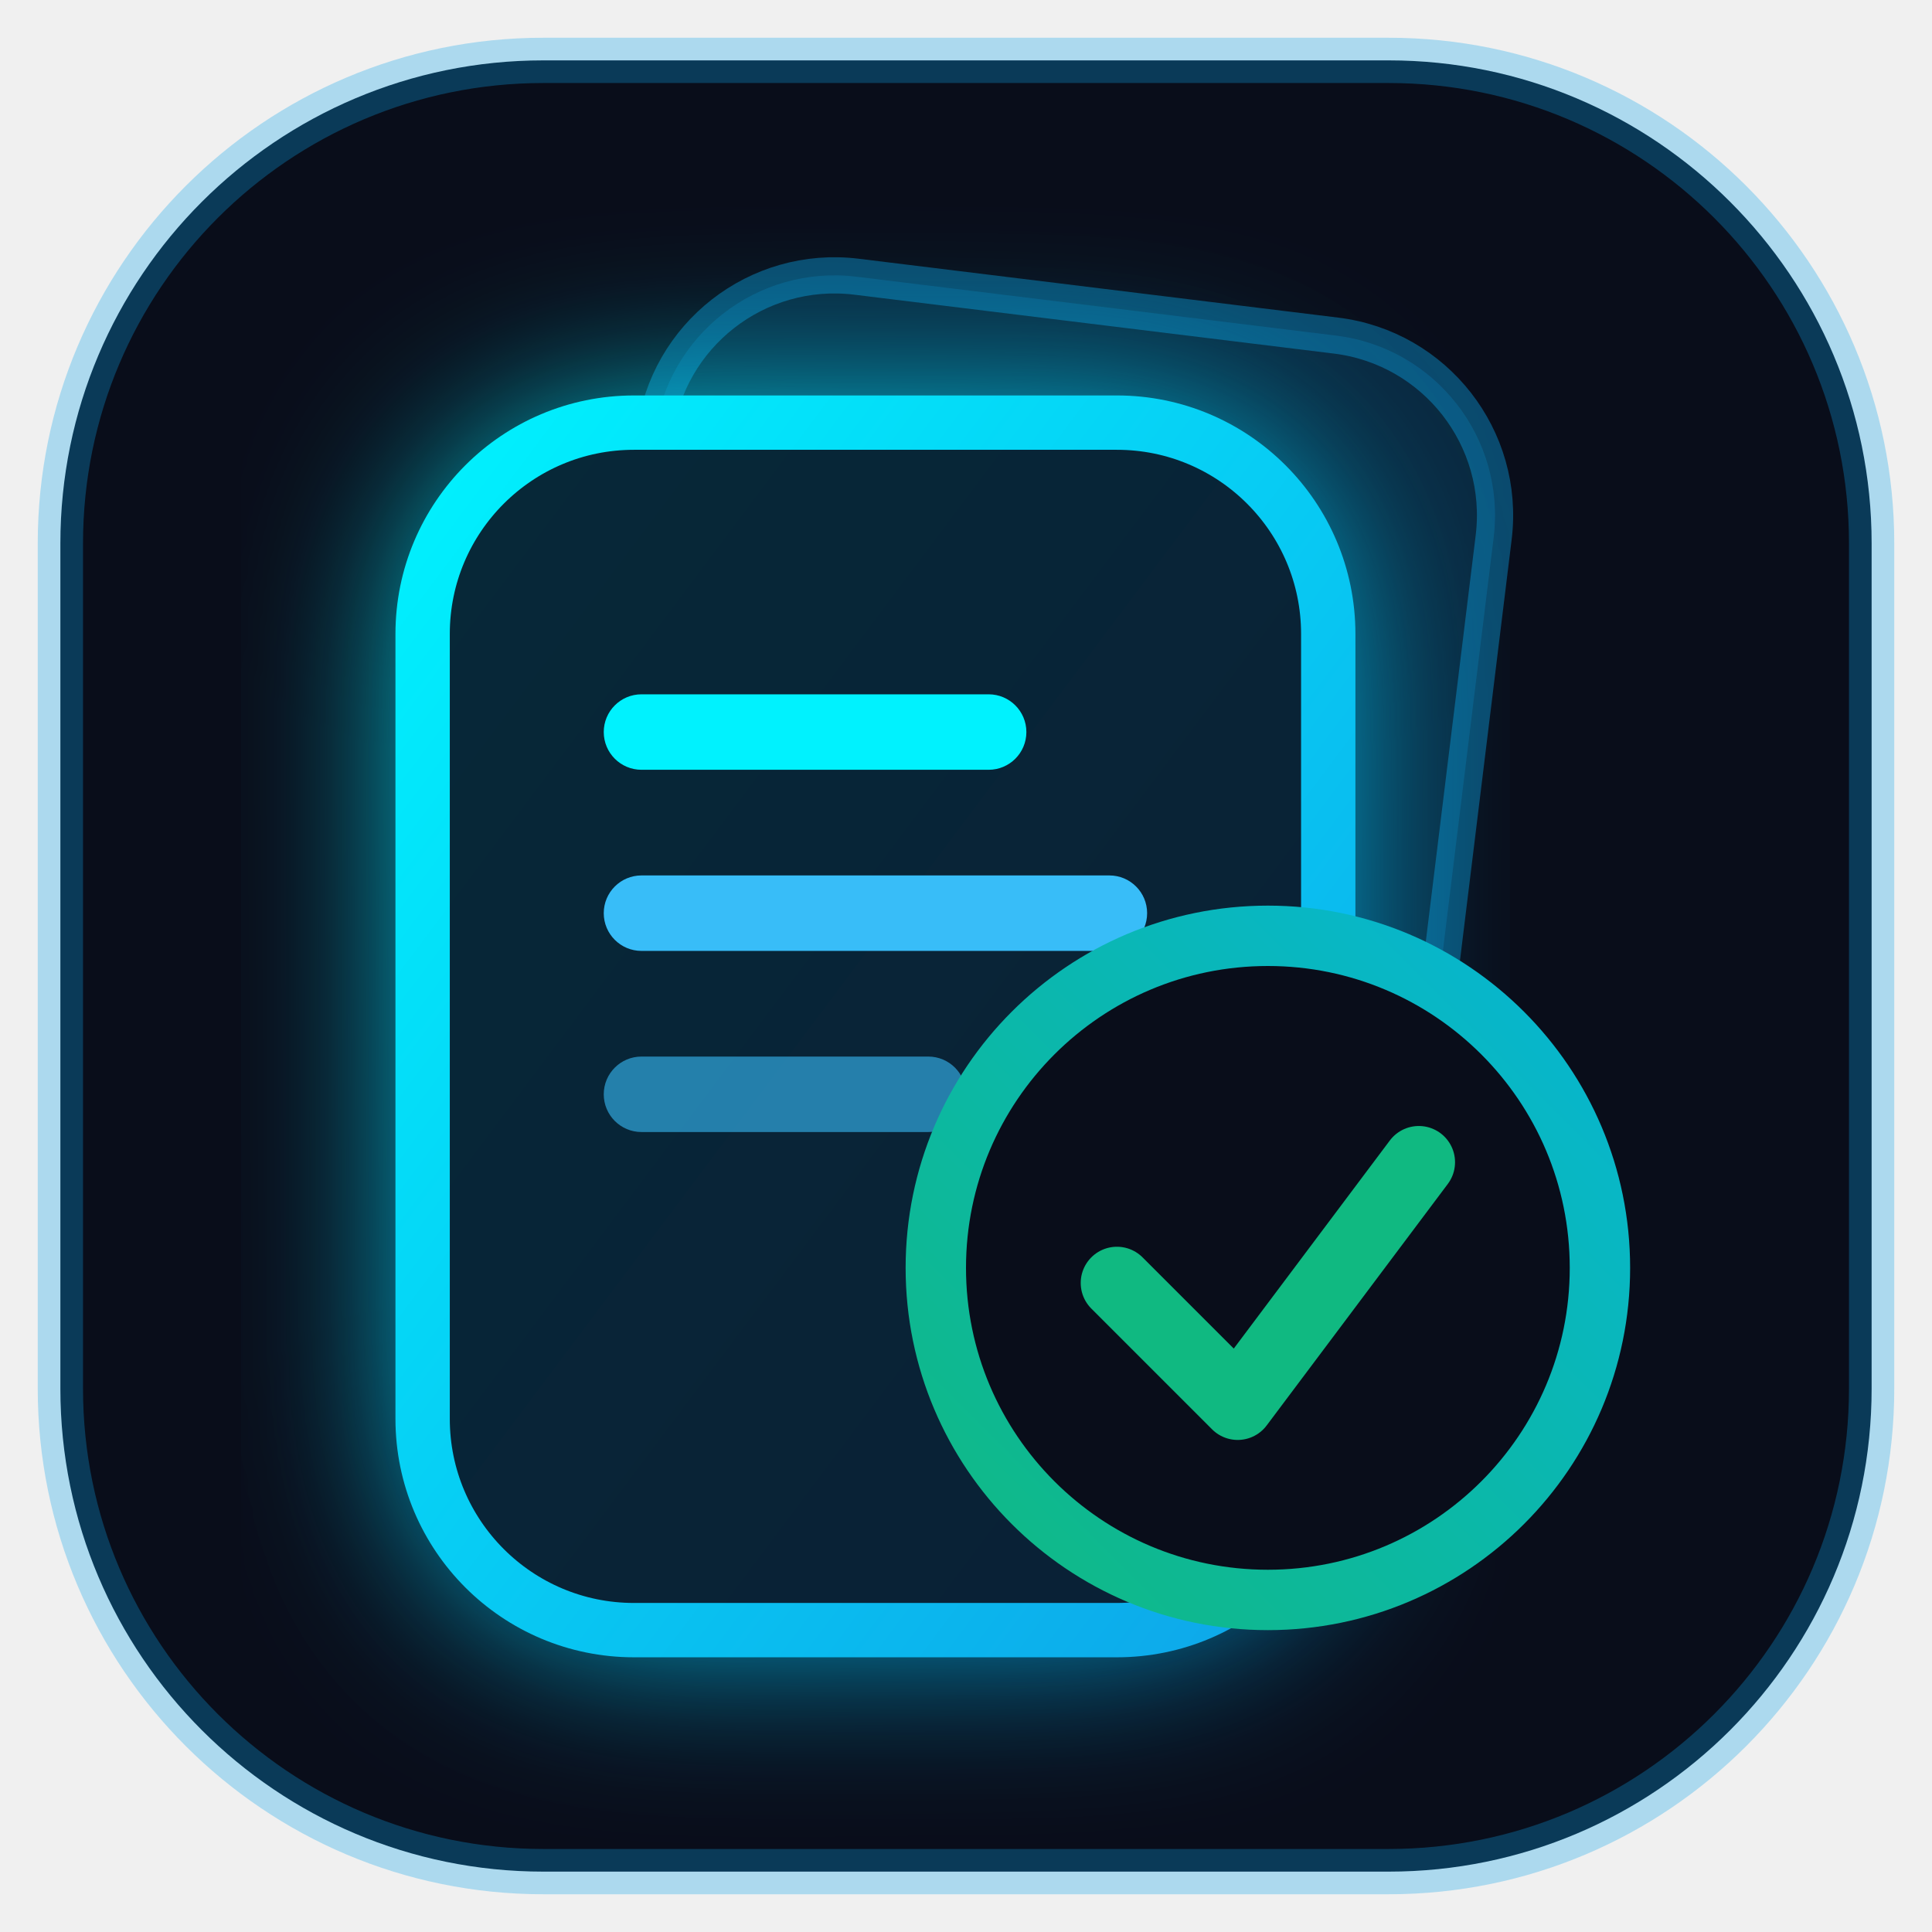
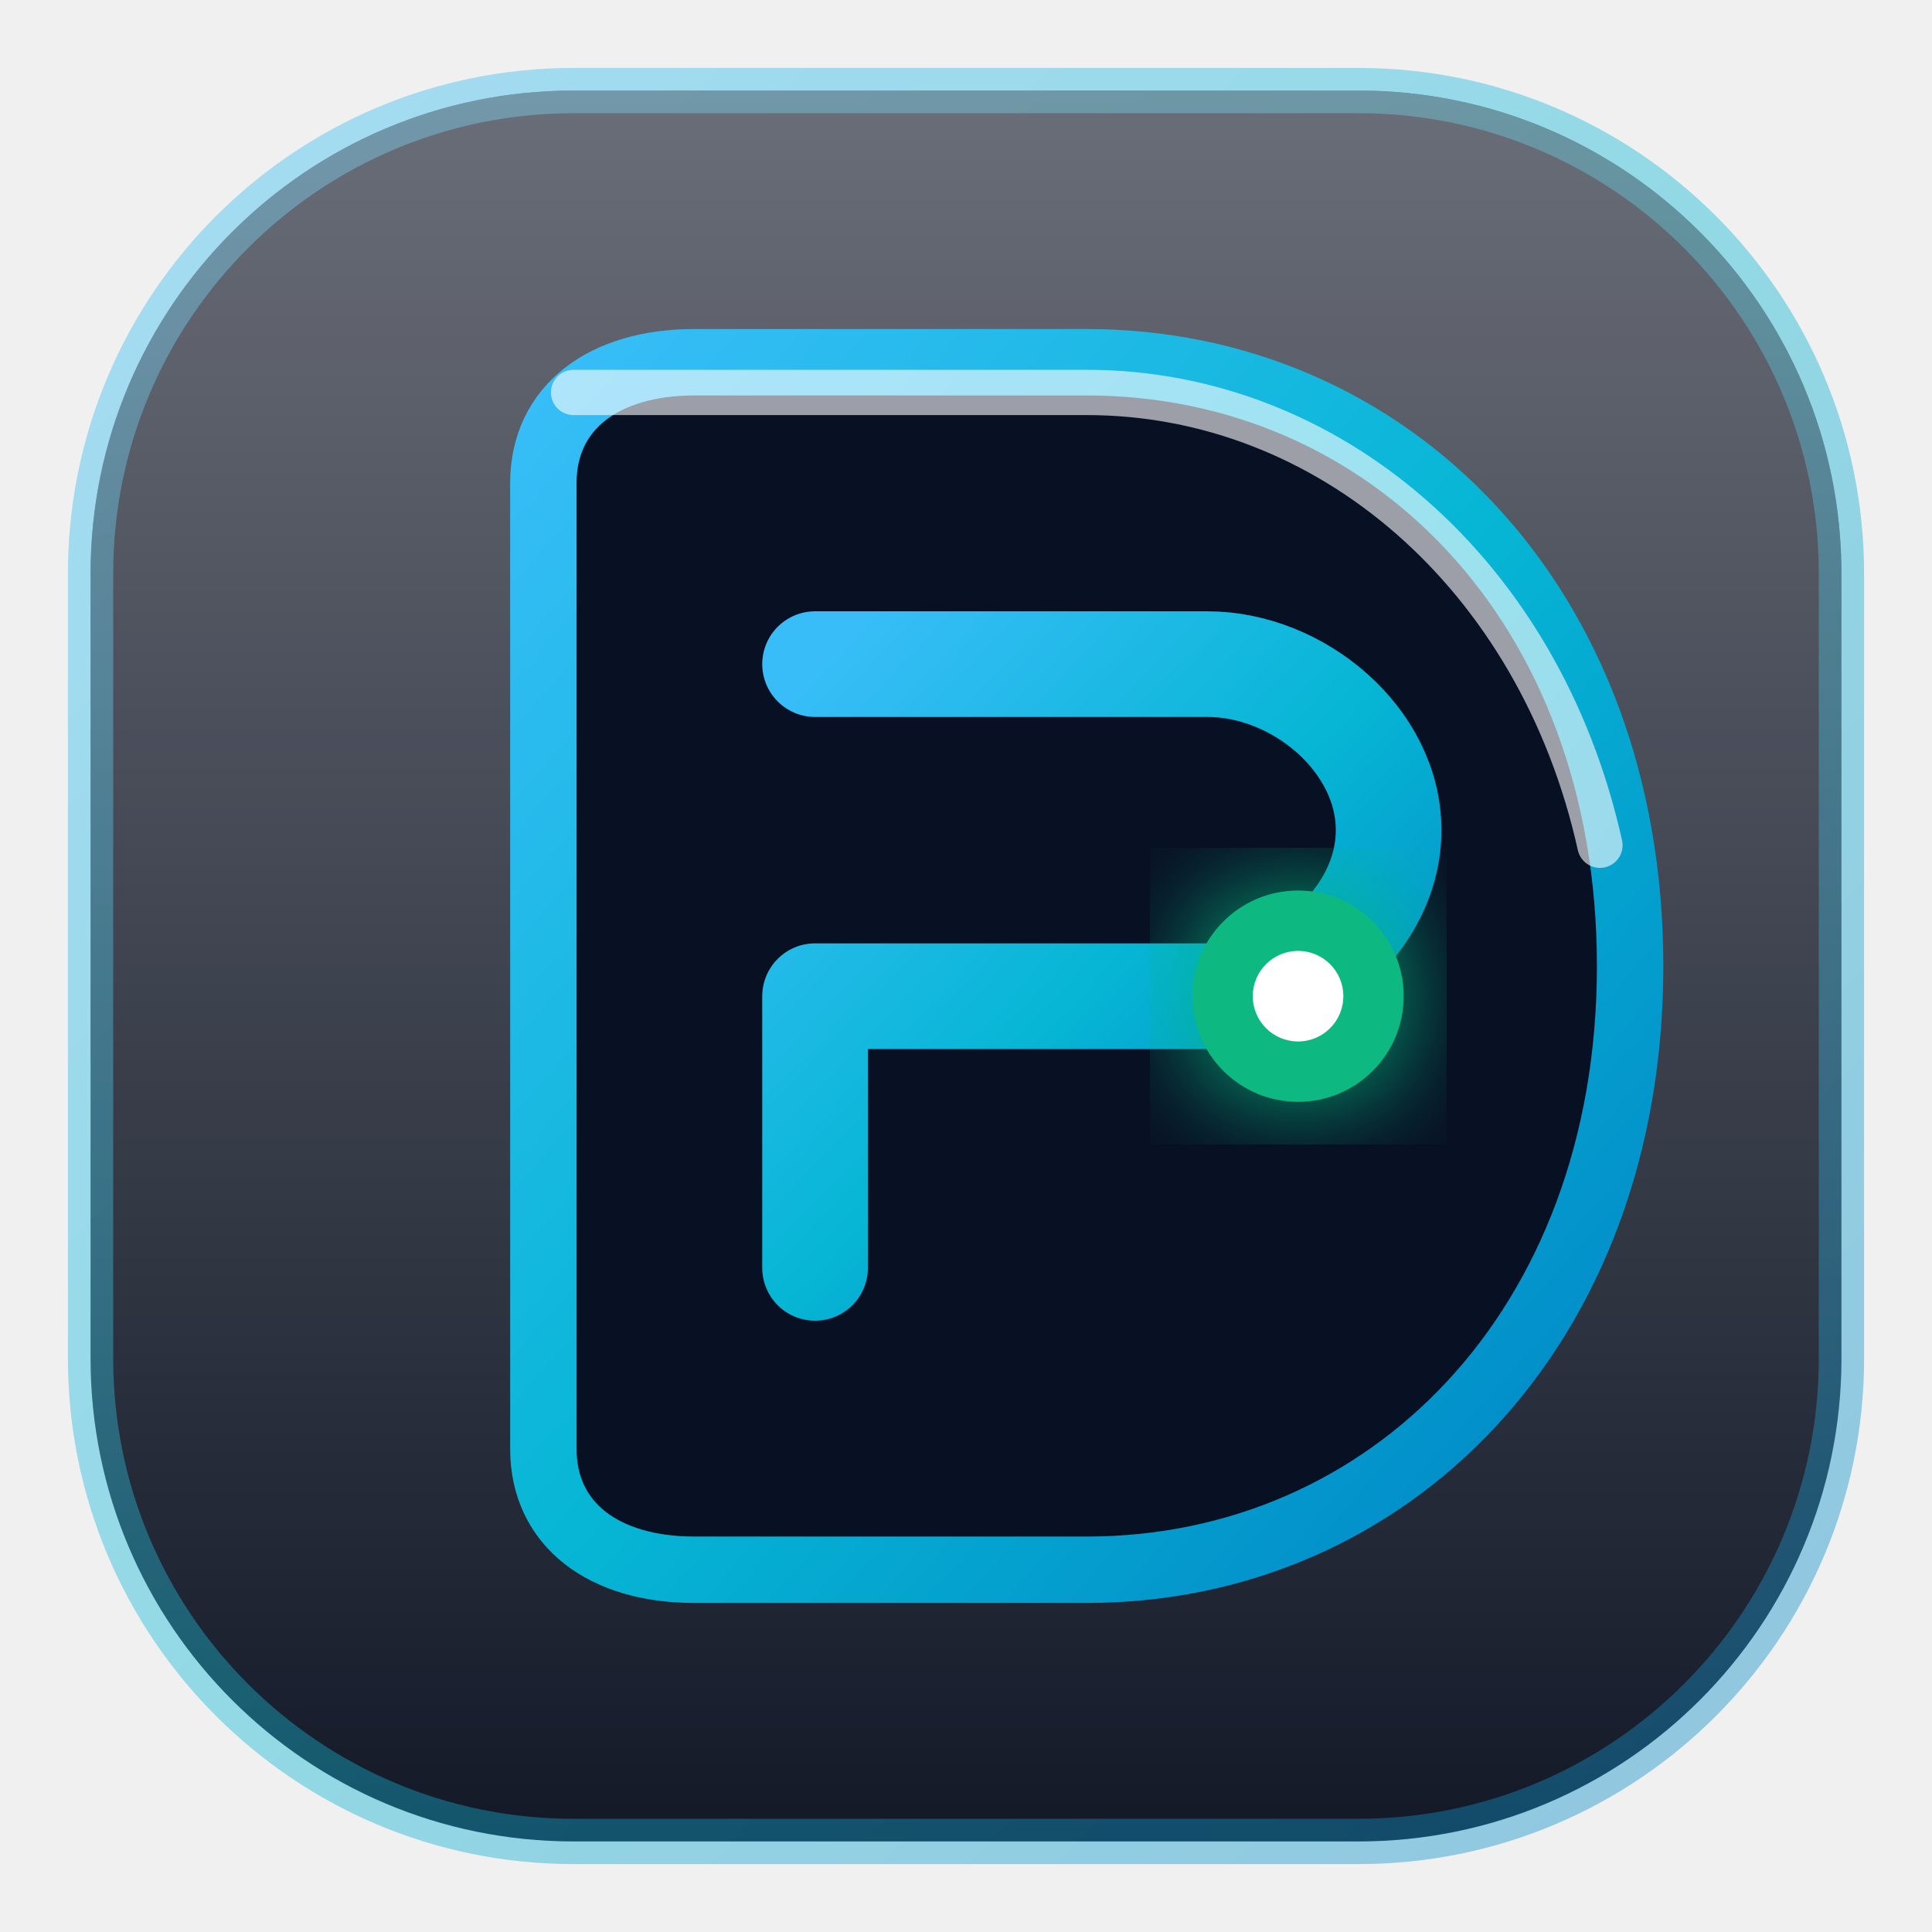
<svg xmlns="http://www.w3.org/2000/svg" viewBox="0 0 64 64" fill="none">
  <defs>
-     <linearGradient id="df-grad-primary" x1="0%" y1="0%" x2="100%" y2="100%">
-       <stop offset="0%" stop-color="#00f2fe" />
-       <stop offset="100%" stop-color="#0ea5e9" />
+     <linearGradient id="fav-primary" x1="0%" y1="0%" x2="100%" y2="100%">
+       <stop offset="0%" stop-color="#38bdf8" />
+       <stop offset="50%" stop-color="#06b6d4" />
+       <stop offset="100%" stop-color="#0284c7" />
    </linearGradient>
-     <linearGradient id="df-grad-accent" x1="0%" y1="100%" x2="100%" y2="0%">
+     <linearGradient id="fav-mint" x1="0%" y1="100%" x2="100%" y2="0%">
      <stop offset="0%" stop-color="#10b981" />
      <stop offset="100%" stop-color="#06b6d4" />
    </linearGradient>
-     <filter id="glow" x="-20%" y="-20%" width="140%" height="140%">
-       <feGaussianBlur stdDeviation="3" result="blur" />
+     <linearGradient id="fav-glass" x1="0%" y1="0%" x2="0%" y2="100%">
+       <stop offset="0%" stop-color="#ffffff" stop-opacity="0.4" />
+       <stop offset="100%" stop-color="#ffffff" stop-opacity="0.05" />
+     </linearGradient>
+     <filter id="fav-glow" x="-20%" y="-20%" width="140%" height="140%">
+       <feGaussianBlur stdDeviation="2" result="blur" />
      <feComposite in="SourceGraphic" in2="blur" operator="over" />
    </filter>
  </defs>
-   <rect x="2" y="2" width="60" height="60" rx="16" fill="#090d1a" stroke="#0ea5e9" stroke-opacity="0.3" stroke-width="1.5" />
-   <rect x="20" y="10" width="28" height="38" rx="6" fill="#0ea5e9" fill-opacity="0.18" stroke="#0ea5e9" stroke-opacity="0.4" stroke-width="1.2" transform="rotate(7, 34, 29)" />
-   <rect x="14" y="14" width="30" height="40" rx="7" fill="url(#df-grad-primary)" filter="url(#glow)" />
-   <rect x="14" y="14" width="30" height="40" rx="7" fill="#080e1e" fill-opacity="0.88" />
-   <rect x="14" y="14" width="30" height="40" rx="7" stroke="url(#df-grad-primary)" stroke-width="1.8" />
-   <rect x="20" y="23" width="14" height="2.5" rx="1.25" fill="#00f2fe" />
-   <rect x="20" y="29" width="18" height="2.5" rx="1.25" fill="#38bdf8" />
-   <rect x="20" y="35" width="12" height="2.5" rx="1.25" fill="#38bdf8" fill-opacity="0.6" />
-   <circle cx="42" cy="42" r="11" fill="#090d1a" stroke="url(#df-grad-accent)" stroke-width="2" />
-   <path d="M37 42.5L41 46.5L47 38.5" stroke="#10b981" stroke-width="2.4" stroke-linecap="round" stroke-linejoin="round" />
+   <rect x="3" y="3" width="58" height="58" rx="16" fill="#070d1d" stroke="url(#fav-primary)" stroke-opacity="0.4" stroke-width="1.5" />
+   <rect x="3" y="3" width="58" height="58" rx="16" fill="url(#fav-glass)" />
+   <path d="M 18 16        C 18 13.5, 20 12, 23 12        L 36 12        C 46 12, 54 20, 54 32        C 54 44, 46 52, 36 52        L 23 52        C 20 52, 18 50.5, 18 48        Z" fill="#081024" stroke="url(#fav-primary)" stroke-width="2.2" />
+   <path d="M 19 13 L 36 13 C 44 13, 51 19, 53 28" stroke="#ffffff" stroke-opacity="0.6" stroke-width="1.5" stroke-linecap="round" />
+   <path d="M 27 22 L 40 22 C 43 22, 46 24.5, 46 27.5 C 46 30.5, 43 33, 40 33 L 27 33 L 27 42" stroke="url(#fav-primary)" stroke-width="3.5" stroke-linecap="round" stroke-linejoin="round" />
+   <circle cx="43" cy="33" r="3.5" fill="#10b981" filter="url(#fav-glow)" />
+   <circle cx="43" cy="33" r="1.5" fill="#ffffff" />
</svg>
